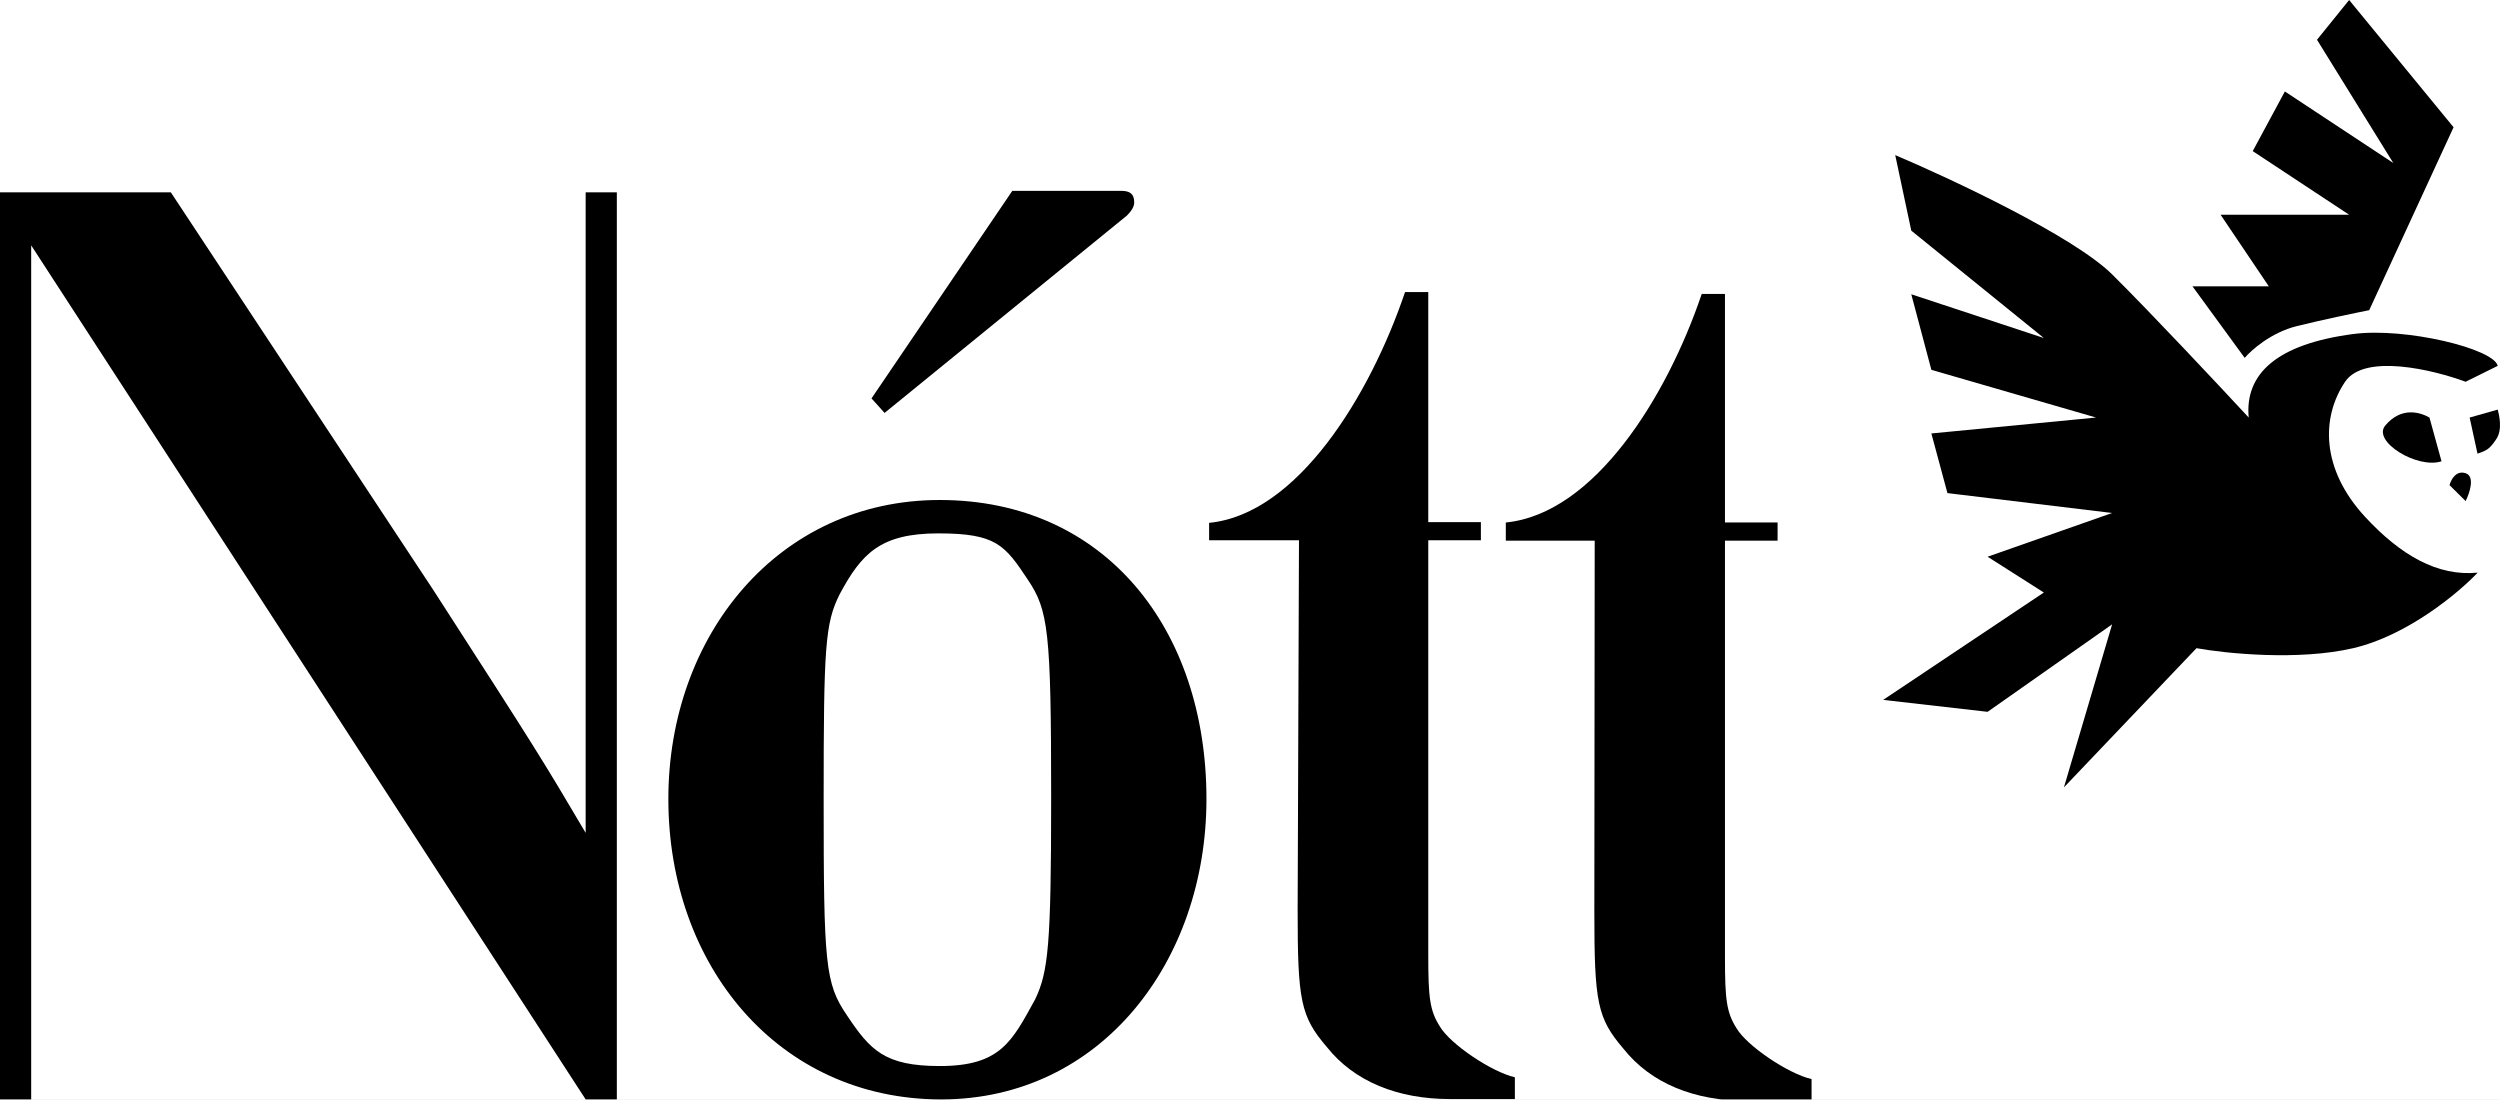
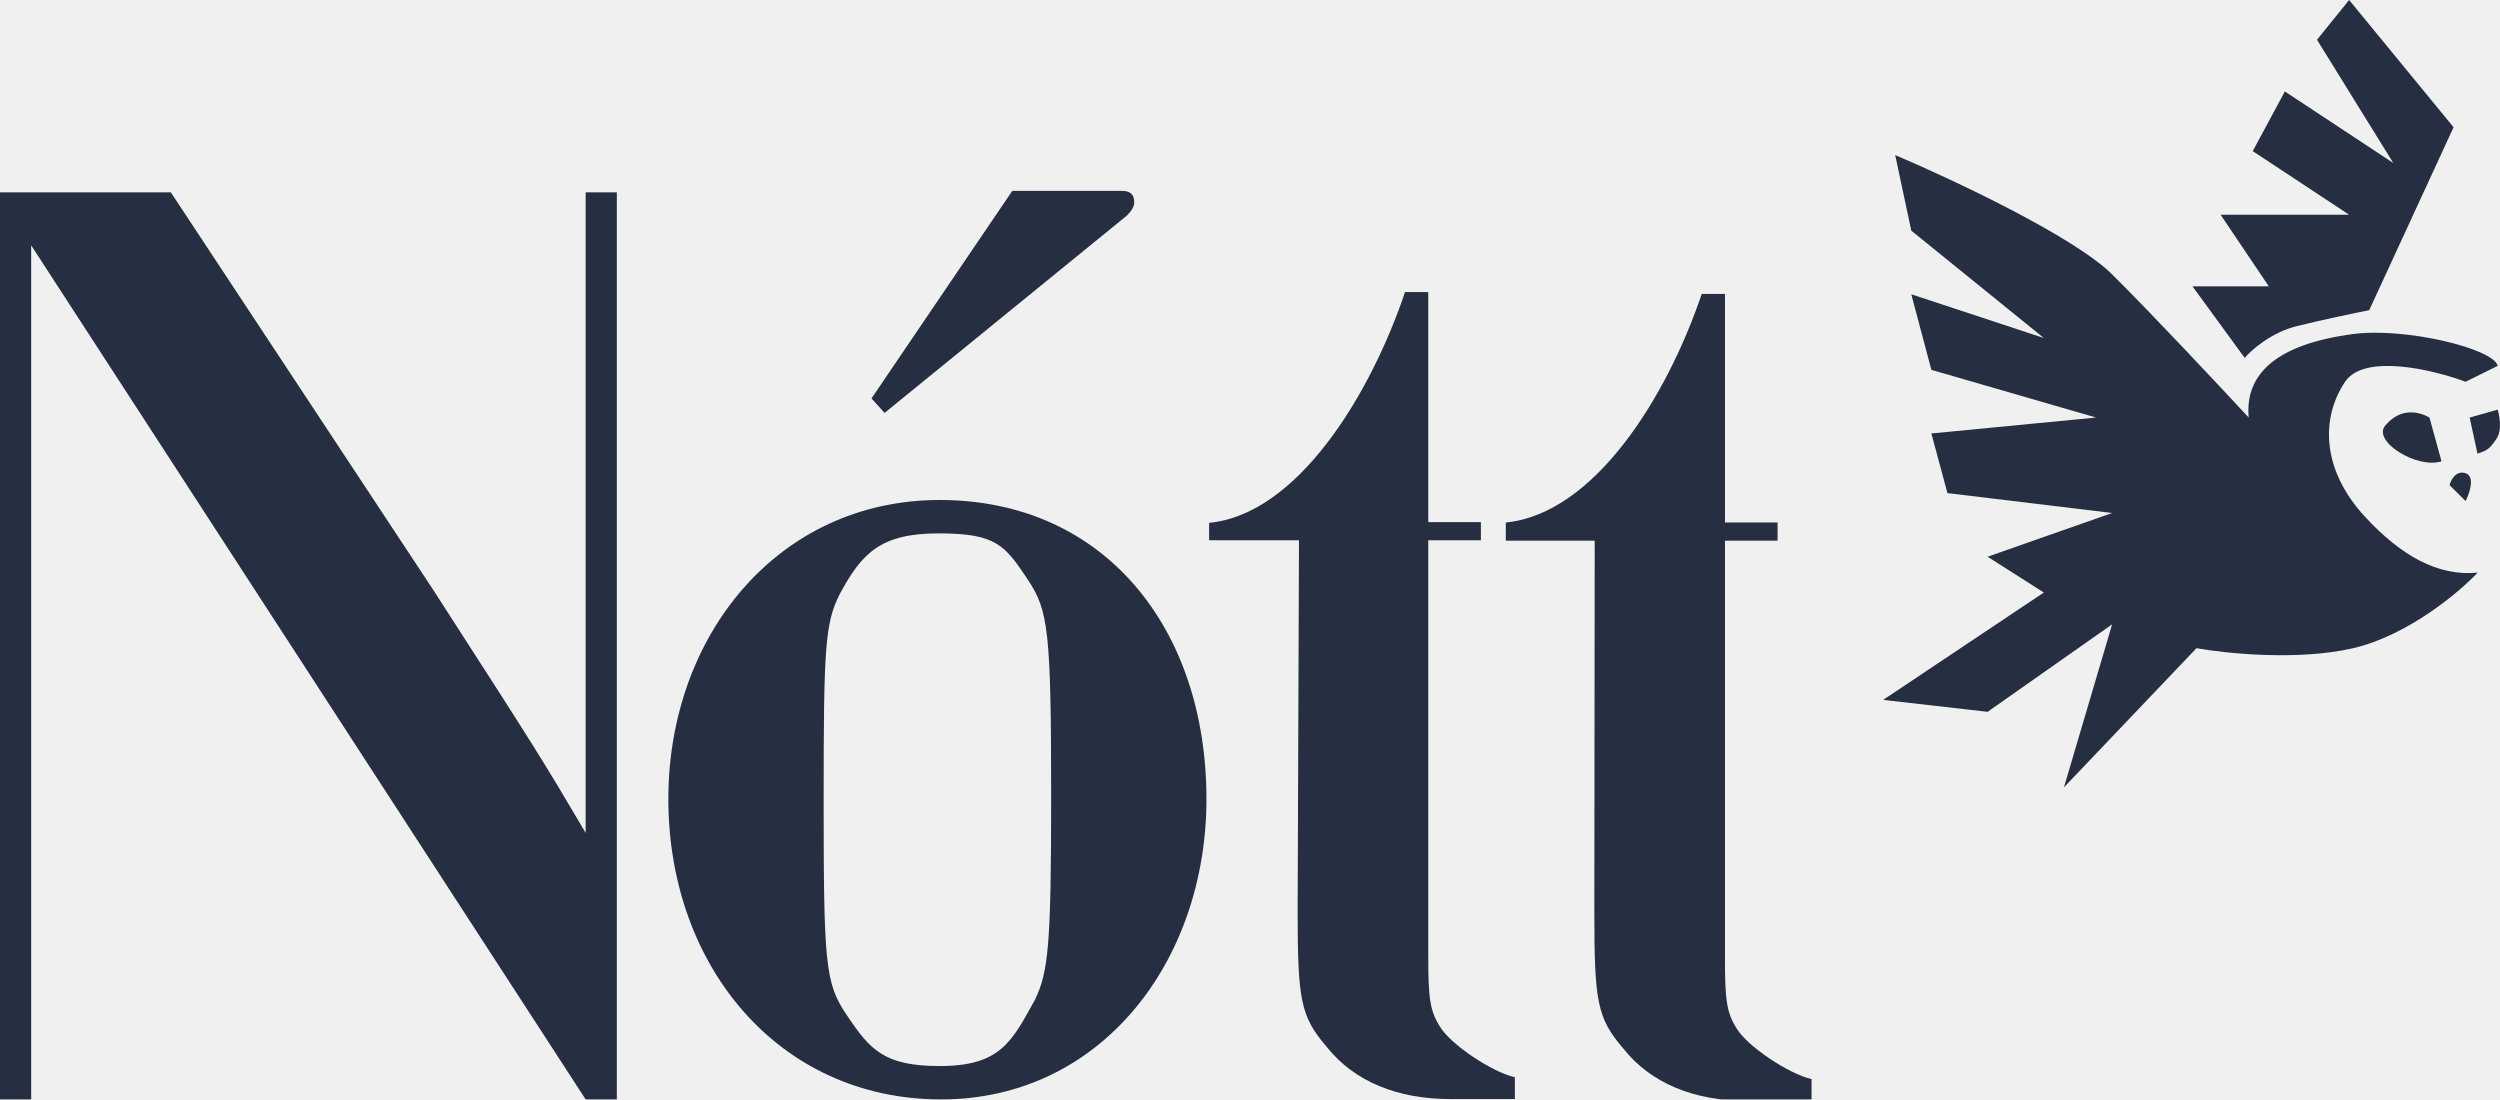
<svg xmlns="http://www.w3.org/2000/svg" width="689" height="303" viewBox="0 0 689 303" fill="none">
  <g clip-path="url(#clip0)">
-     <rect width="689" height="303" fill="white" />
-     <path d="M74.788 0C30.388 0 0 37.2 0 82.4C0 128.4 30.388 165.2 75.188 165.2C119.188 165.2 148.3 127.2 148.3 82.4C148.3 35.6 120.388 0 74.788 0ZM74.388 9.2C90.388 9.2 92.7 12.4 99.1 22C104.7 30.4 105.5 36 105.5 82C105.5 122.8 104.7 130 101.1 137.6C94.7 149.2 91.588 156 74.788 156C59.588 156 55.6 151.6 49.2 142C43.2 133.2 42.8 128 42.8 82.4C42.8 40.4 43.2 34 47.2 26C53.2 14.8 58.388 9.2 74.388 9.2Z" transform="translate(184.199 137.8)" fill="black" />
-     <path d="M0 57.2L38.8 0H68.8C71.2 0 72.4 0.8 72.4 3.2C72.4 4.4 71.6 5.6 70.4 6.8L3.6 61.2L0 57.2Z" transform="translate(240.188 52.5996)" fill="black" />
-     <path d="M0 242.504L0 250H8.594V242.504V14.618L161.407 250H170V7.496V0H161.407V7.496V176.537C149.451 156.297 148.33 154.423 119.56 109.82L47.077 0H0V7.496V242.504Z" transform="translate(0 53)" fill="black" />
-     <path d="M60.4 0H54C44.4 28.4 24.4 61.2 0 63.6V68.4H24.769L24.4 170.4C24.4 195.2 25.2 199.6 32.4 208C40 217.6 52 222.4 66.4 222.4H84.269V216.4C77.769 214.9 66.4 207.2 63.6 202.4C60.8 198 60.4 194.4 60.4 182.8V68.4H74.903V63.4H60.4V0Z" transform="translate(333.23 80.5)" fill="black" />
-     <path d="M60.4 0H54C44.4 28.4 24.4 60.6 0 63V68H24.5L24.4 170.4C24.4 195.2 25.2 199.6 32.4 208C40 217.6 52 222.4 66.4 222.4H84.269V216.4C77.769 214.9 66.4 207.2 63.6 202.4C60.8 198 60.4 194.4 60.4 182.8V68H74.903V63H60.4V0Z" transform="translate(415 81)" fill="black" />
-     <path d="M129.525 135.9C144.58 132.393 158.677 120.557 163.843 115.077C152.772 116.173 142.588 110.255 132.846 99.733C120.668 86.582 120.668 72.334 127.31 62.47C132.624 54.579 151.665 59.182 160.522 62.47L169.378 58.086C168.271 53.337 143.916 47.419 129.525 49.319C108.491 52.095 99.634 60.278 100.741 72.334C92.623 63.566 73.729 43.4 63.102 32.879C52.474 22.358 18.82 6.576 3.321 0L7.749 20.823L44.282 50.415L7.749 38.359L13.285 59.182L58.673 72.334L13.285 76.718L17.713 93.157L63.102 98.637L28.783 110.693L44.282 120.557L0 150.148L28.783 153.436L63.102 129.324L49.817 174.259L86.35 135.9C94.468 137.362 114.469 139.407 129.525 135.9Z" transform="translate(519 42.7412)" fill="black" />
-     <path d="M0 2.192L2.164 12.137C4.871 11.244 5.581 10.748 7.353 8.118C9.124 5.488 8.118 1.461 7.749 0L0 2.192Z" transform="translate(680.633 112.885)" fill="black" />
-     <path d="M12.842 1.43L16.163 13.486C9.52 15.678 -3.023 8.006 0.666 3.622C5.093 -1.64 10.259 -0.031 12.842 1.43Z" transform="translate(656.719 113.646)" fill="black" />
-     <path d="M22.806 24.446L18.378 20.062C18.747 18.601 20.149 15.897 22.806 16.774C25.463 17.651 23.913 22.254 22.806 24.446Z" transform="translate(656.719 113.646)" fill="black" />
-     <path d="M28.783 89.87C21.698 91.623 16.237 96.445 14.392 98.637L0 78.91H21.034L7.749 59.182H43.175L16.606 41.647L25.462 25.207L55.352 44.935L34.319 10.96L43.175 0L71.958 35.071L48.71 85.486C45.02 86.216 35.868 88.116 28.783 89.87Z" transform="translate(604.246)" fill="black" />
+     <path d="M74.788 0C30.388 0 0 37.2 0 82.4C0 128.4 30.388 165.2 75.188 165.2C119.188 165.2 148.3 127.2 148.3 82.4C148.3 35.6 120.388 0 74.788 0ZM74.388 9.2C90.388 9.2 92.7 12.4 99.1 22C104.7 30.4 105.5 36 105.5 82C105.5 122.8 104.7 130 101.1 137.6C94.7 149.2 91.588 156 74.788 156C59.588 156 55.6 151.6 49.2 142C43.2 133.2 42.8 128 42.8 82.4C42.8 40.4 43.2 34 47.2 26C53.2 14.8 58.388 9.2 74.388 9.2Z" transform="translate(184.199 137.8)" fill="#262E41" />
+     <path d="M0 57.2L38.8 0H68.8C71.2 0 72.4 0.8 72.4 3.2C72.4 4.4 71.6 5.6 70.4 6.8L3.6 61.2L0 57.2Z" transform="translate(240.188 52.5996)" fill="#262E41" />
+     <path d="M0 242.504L0 250H8.594V242.504V14.618L161.407 250H170V7.496V0H161.407V7.496V176.537C149.451 156.297 148.33 154.423 119.56 109.82L47.077 0H0V7.496V242.504Z" transform="translate(0 53)" fill="#262E41" />
+     <path d="M60.4 0H54C44.4 28.4 24.4 61.2 0 63.6V68.4H24.769L24.4 170.4C24.4 195.2 25.2 199.6 32.4 208C40 217.6 52 222.4 66.4 222.4H84.269V216.4C77.769 214.9 66.4 207.2 63.6 202.4C60.8 198 60.4 194.4 60.4 182.8V68.4H74.903V63.4H60.4V0Z" transform="translate(333.23 80.5)" fill="#262E41" />
+     <path d="M60.4 0H54C44.4 28.4 24.4 60.6 0 63V68H24.5L24.4 170.4C24.4 195.2 25.2 199.6 32.4 208C40 217.6 52 222.4 66.4 222.4H84.269V216.4C77.769 214.9 66.4 207.2 63.6 202.4C60.8 198 60.4 194.4 60.4 182.8V68H74.903V63H60.4V0Z" transform="translate(415 81)" fill="#262E41" />
+     <path d="M129.525 135.9C144.58 132.393 158.677 120.557 163.843 115.077C152.772 116.173 142.588 110.255 132.846 99.733C120.668 86.582 120.668 72.334 127.31 62.47C132.624 54.579 151.665 59.182 160.522 62.47L169.378 58.086C168.271 53.337 143.916 47.419 129.525 49.319C108.491 52.095 99.634 60.278 100.741 72.334C92.623 63.566 73.729 43.4 63.102 32.879C52.474 22.358 18.82 6.576 3.321 0L7.749 20.823L44.282 50.415L7.749 38.359L13.285 59.182L58.673 72.334L13.285 76.718L17.713 93.157L63.102 98.637L28.783 110.693L44.282 120.557L0 150.148L28.783 153.436L63.102 129.324L49.817 174.259L86.35 135.9C94.468 137.362 114.469 139.407 129.525 135.9Z" transform="translate(519 42.7412)" fill="#262E41" />
+     <path d="M0 2.192L2.164 12.137C4.871 11.244 5.581 10.748 7.353 8.118C9.124 5.488 8.118 1.461 7.749 0L0 2.192Z" transform="translate(680.633 112.885)" fill="#262E41" />
+     <path d="M12.842 1.43L16.163 13.486C9.52 15.678 -3.023 8.006 0.666 3.622C5.093 -1.64 10.259 -0.031 12.842 1.43Z" transform="translate(656.719 113.646)" fill="#262E41" />
+     <path d="M22.806 24.446L18.378 20.062C18.747 18.601 20.149 15.897 22.806 16.774C25.463 17.651 23.913 22.254 22.806 24.446Z" transform="translate(656.719 113.646)" fill="#262E41" />
+     <path d="M28.783 89.87C21.698 91.623 16.237 96.445 14.392 98.637L0 78.91H21.034L7.749 59.182H43.175L16.606 41.647L25.462 25.207L55.352 44.935L34.319 10.96L43.175 0L71.958 35.071L48.71 85.486C45.02 86.216 35.868 88.116 28.783 89.87Z" transform="translate(604.246)" fill="#262E41" />
  </g>
  <defs>
    <clipPath id="clip0">
      <rect width="689" height="303" fill="white" />
    </clipPath>
  </defs>
</svg>
